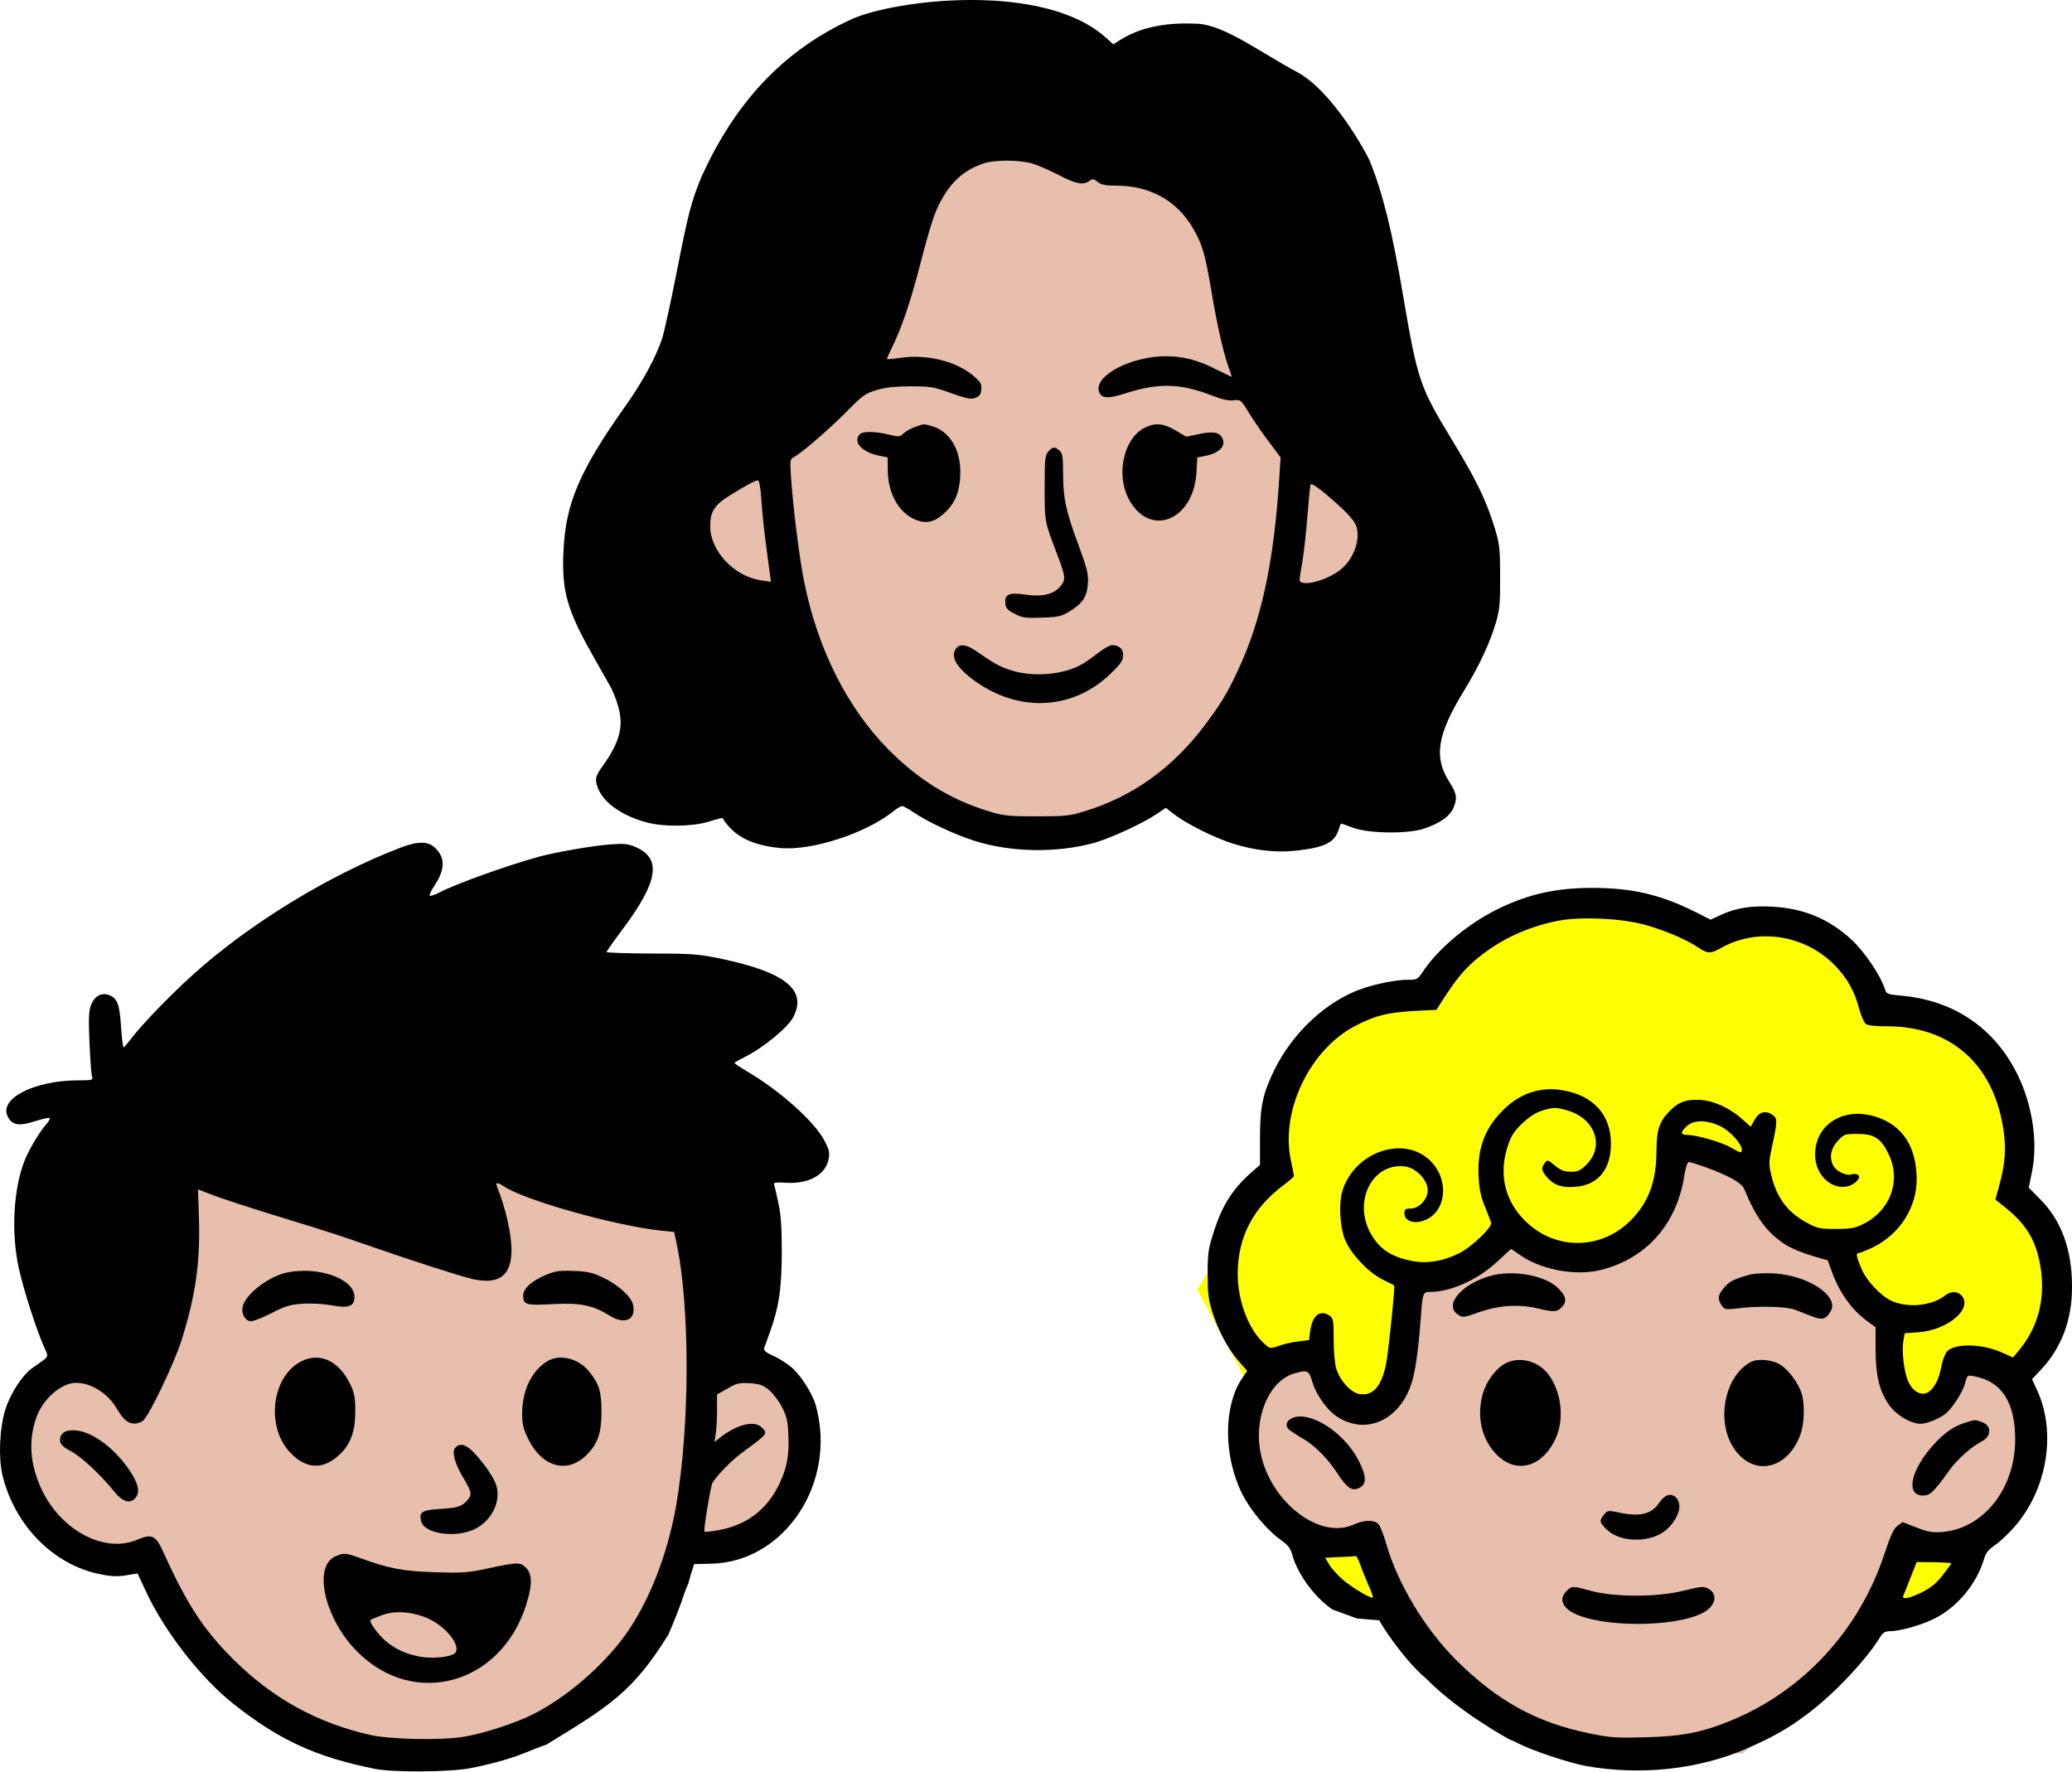
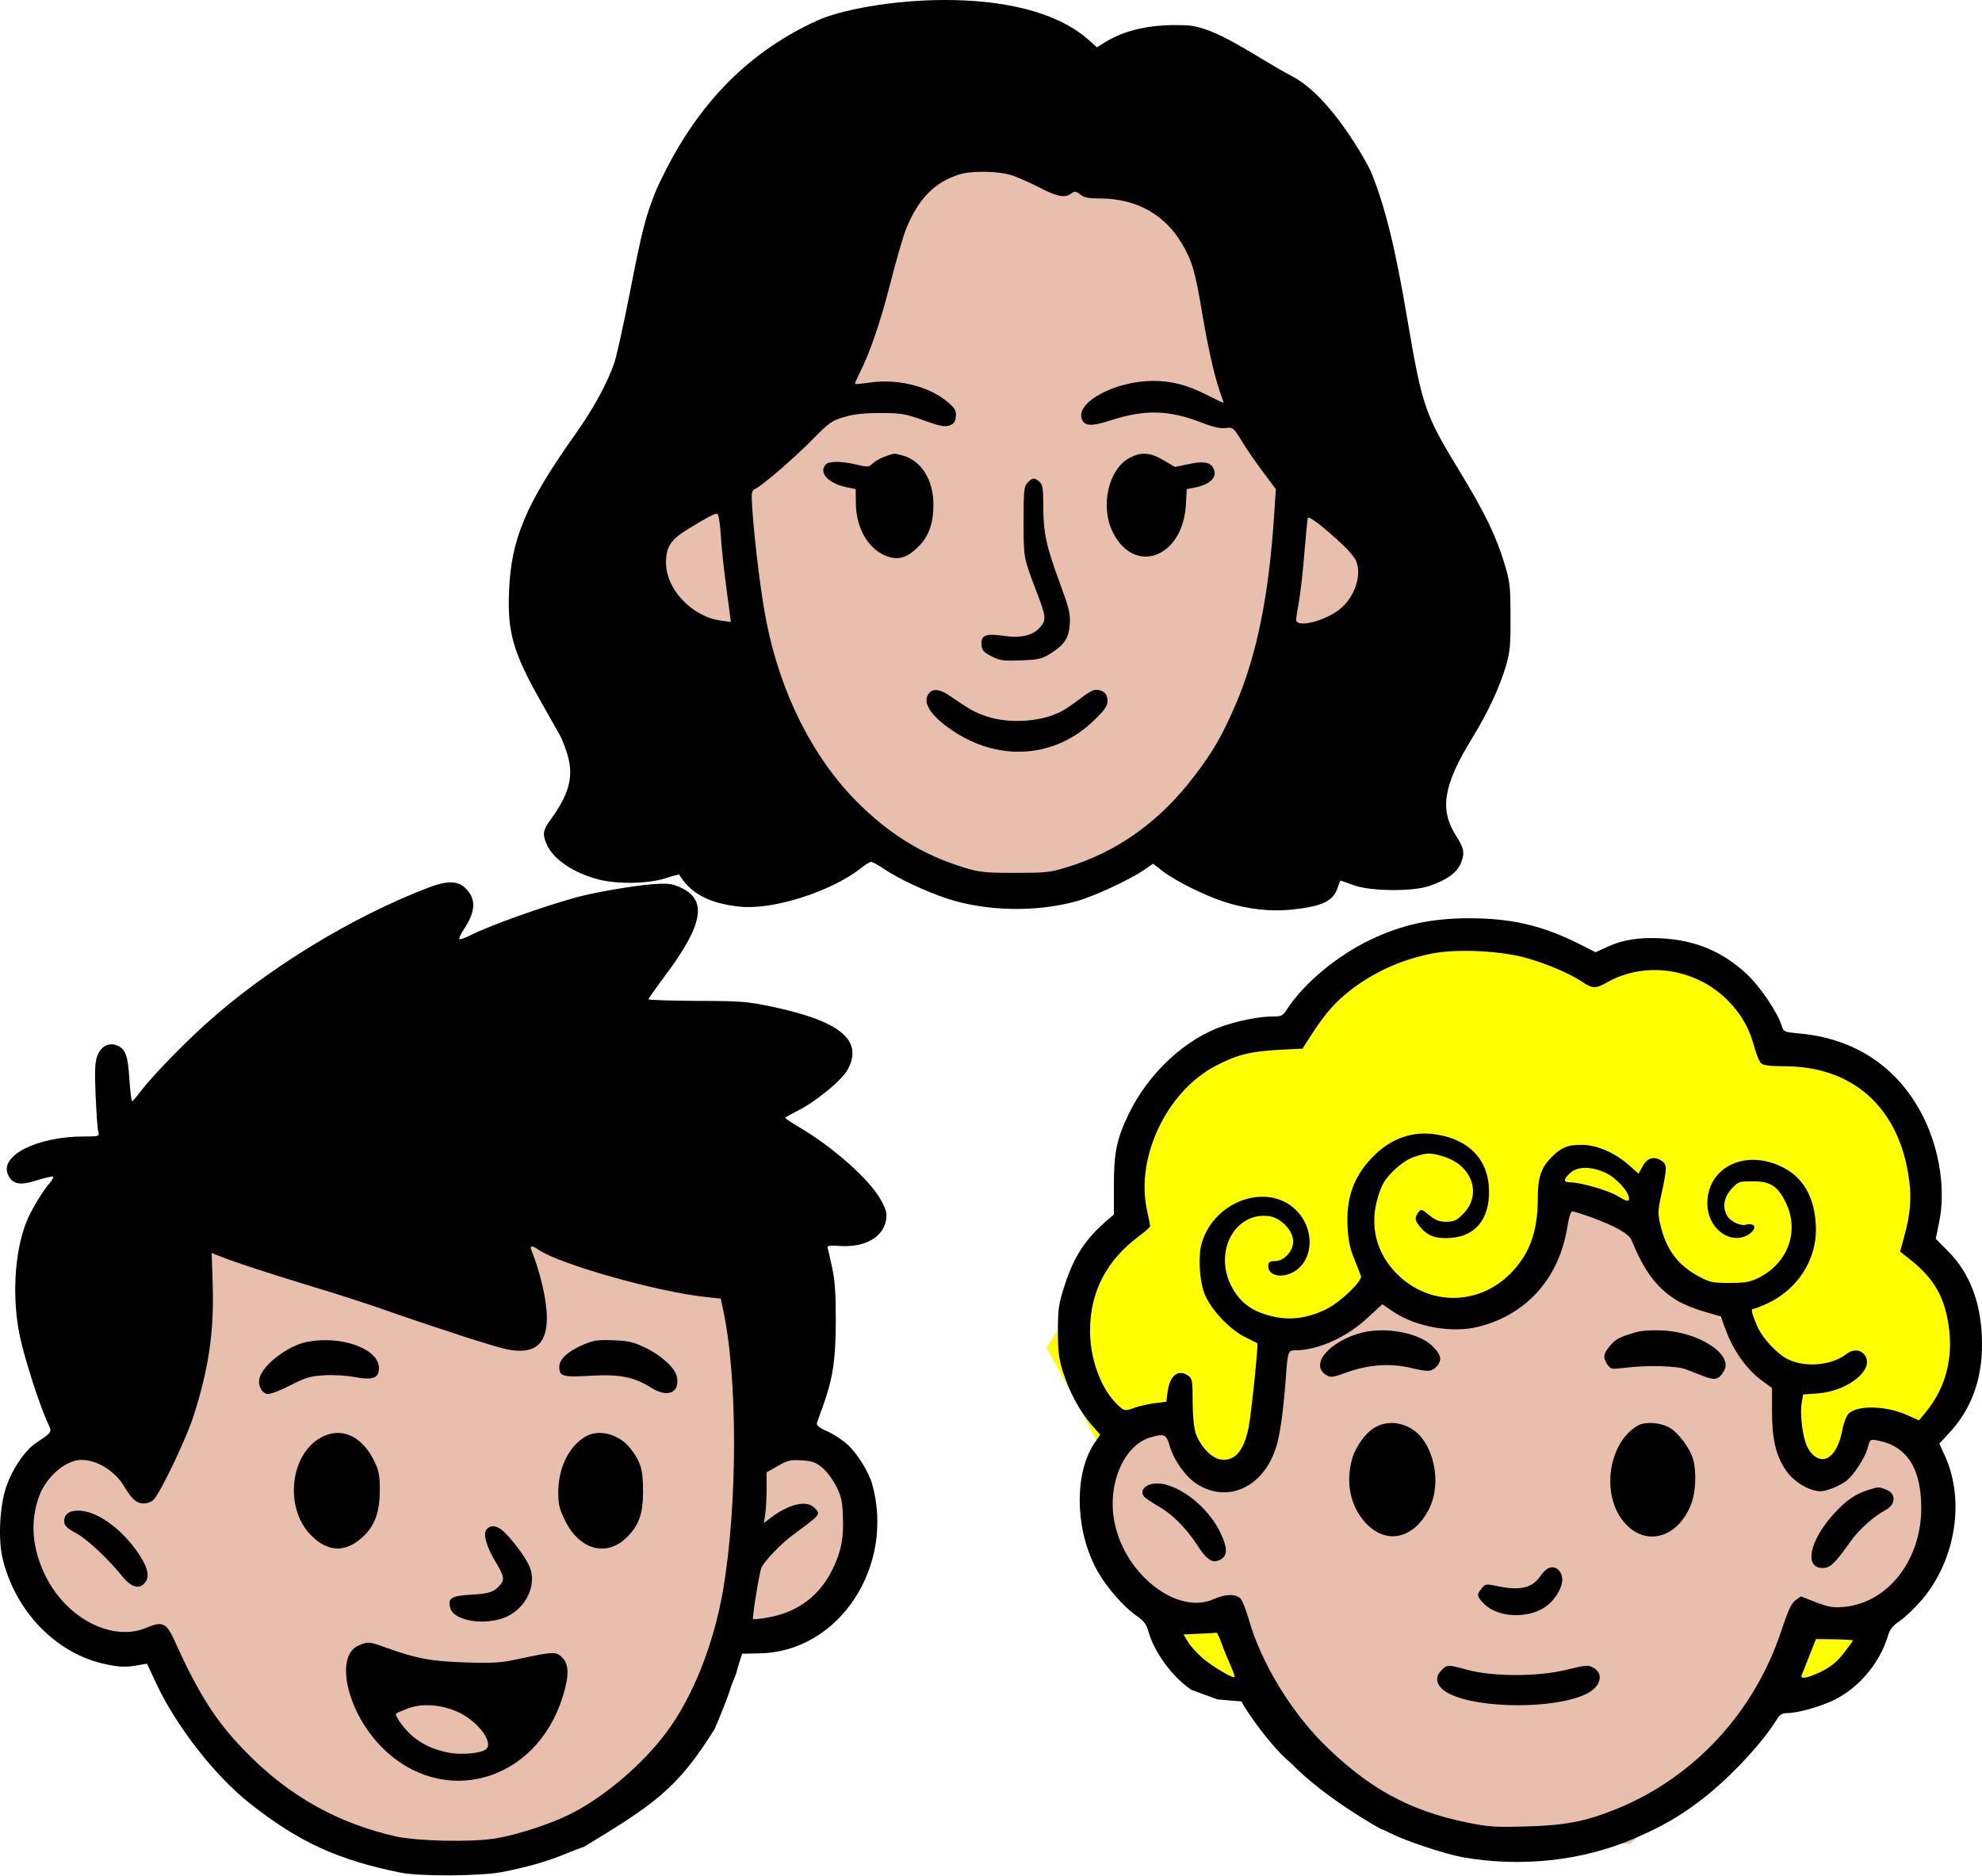
- <svg xmlns="http://www.w3.org/2000/svg" version="1.0" width="1068.662pt" height="913.609pt" viewBox="0 0 1068.662 913.609" preserveAspectRatio="xMidYMid" id="svg20" xml:space="preserve">
+ <svg xmlns="http://www.w3.org/2000/svg" version="1.0" width="956.162pt" height="904.609pt" viewBox="0 0 956.162 904.609" preserveAspectRatio="xMidYMid" id="svg20" xml:space="preserve">
  <defs id="defs20" />
-   <path style="fill:#ffff00;fill-opacity:1;stroke:none;stroke-width:1.875" d="m 674.525,796.268 16.452,28.791 24.678,4.936 -13.984,-34.549 z" id="path21" />
-   <path style="fill:#ffff00;fill-opacity:1;stroke:none;stroke-width:1.912" d="m 1015.404,795.073 -17.11,28.791 -25.665,4.936 14.543,-34.549 z" id="path21-5" />
-   <path id="rect1" style="fill:#e8beac;stroke:none;stroke-width:1.875" d="m 439.264,58.404 182.45,8.748 52.811,85.849 40.307,153.825 -106.166,102.627 -73.159,15.826 -75.706,-20.812 -99.506,-115.738 25.917,-145.502 z" />
-   <path id="rect1-3" style="fill:#e8beac;stroke:none;stroke-width:1.875" d="m 79.97,529.713 182.45,8.748 96.408,77.624 32.904,93.775 19.651,21.358 -4.735,44.042 -52.806,29 -31.404,59.423 -59.378,34.194 -86.846,-1.29 L 121.37,864.479 79.119,809.969 37.85,793.784 1.001,760.038 30.354,693.869 26.918,614.536 Z" />
-   <path id="rect1-3-6" style="fill:#e8beac;stroke:none;stroke-width:1.875" d="m 749.445,593.009 148.724,-48.01 96.408,77.624 44.42,93.775 8.134,21.358 -4.735,44.042 -56.919,21.597 -35.517,54.488 -51.152,46.533 -86.846,-1.29 -54.843,-32.11 -52.122,-74.252 -31.399,3.557 -30.268,-55.956 11.256,-40.669 26.177,-7.768 z" />
-   <path id="rect1-3-6-7" style="fill:#ffff00;fill-opacity:1;stroke:none;stroke-width:1.875" d="m 735.027,511.294 69.755,-47.188 77.79,17.194 49.054,-0.443 35.919,33.631 60.326,27.124 10.691,72.505 22.941,52.617 -18.719,41.574 -33.064,-4.726 -10.673,20.896 -22.376,-10.828 -7.555,-31.613 -56.41,-66.275 -47.439,-24.706 -23.031,46.742 -35.307,7.007 -30.183,-6.755 -48.328,19.416 -9.73,64.22 -22.628,1.023 -27.286,-26.926 -21.11,25.29 -30.268,-55.956 38.402,-60.411 21.241,-70.285 z" />
-   <g transform="matrix(0.1,0,0,-0.1,21.29839,514.7387)" fill="#000000" stroke="none" id="g20">
+   <path style="fill:#ffff00;fill-opacity:1;stroke:none;stroke-width:1.875" d="m 562.025,781.268 16.452,28.791 24.678,4.936 -13.984,-34.549 z" id="path21" />
+   <path style="fill:#ffff00;fill-opacity:1;stroke:none;stroke-width:1.912" d="m 902.904,780.073 -17.11,28.791 -25.665,4.936 14.543,-34.549 z" id="path21-5" />
+   <path id="rect1" style="fill:#e8beac;stroke:none;stroke-width:1.875" d="m 394.264,58.404 182.45,8.748 52.811,85.849 40.307,153.825 -106.166,102.627 -73.159,15.826 -75.706,-20.812 -99.506,-115.738 25.917,-145.502 z" />
+   <path id="rect1-3" style="fill:#e8beac;stroke:none;stroke-width:1.875" d="m 79.97,520.713 182.45,8.748 96.408,77.624 32.904,93.775 19.651,21.358 -4.735,44.042 -52.806,29 -31.404,59.423 -59.378,34.194 -86.846,-1.29 L 121.37,855.479 79.119,800.969 37.85,784.784 1.001,751.038 30.354,684.869 26.918,605.536 Z" />
+   <path id="rect1-3-6" style="fill:#e8beac;stroke:none;stroke-width:1.875" d="m 636.945,578.009 148.724,-48.01 96.408,77.624 44.42,93.775 8.134,21.358 -4.735,44.042 -56.919,21.597 -35.517,54.488 -51.152,46.533 -86.846,-1.29 -54.843,-32.11 -52.122,-74.252 -31.399,3.557 -30.268,-55.956 11.256,-40.669 26.177,-7.768 z" />
+   <path id="rect1-3-6-7" style="fill:#ffff00;fill-opacity:1;stroke:none;stroke-width:1.875" d="m 622.527,496.294 69.755,-47.188 77.79,17.194 49.054,-0.443 35.919,33.631 60.326,27.124 10.691,72.505 22.941,52.617 -18.719,41.574 -33.064,-4.726 -10.673,20.896 -22.376,-10.828 -7.555,-31.613 -56.41,-66.275 -47.439,-24.706 -23.031,46.742 -35.307,7.007 -30.183,-6.755 -48.328,19.416 -9.73,64.22 -22.628,1.023 -27.286,-26.926 -21.11,25.29 -30.268,-55.956 38.402,-60.411 21.241,-70.285 z" />
+   <g transform="matrix(0.1,0,0,-0.1,-23.70161,514.7387)" fill="#000000" stroke="none" id="g20">
    <path d="m 3406,4238 c -54,-130 -70,-194 -130,-500 -31,-158 -65,-311 -75,-340 -34,-99 -102,-223 -187,-343 -238,-335 -311,-505 -321,-756 -9,-199 19,-298 149,-528 39,-69 81,-144 94,-166 12,-22 30,-67 39,-99 30,-104 9,-186 -80,-310 -39,-53 -42,-71 -21,-120 30,-72 128,-139 251,-171 89,-23 235,-21 319,5 37,12 69,20 70,18 55,-91 146,-139 293,-154 160,-17 440,73 584,186 20,17 42,30 49,30 6,0 32,-14 57,-31 71,-49 210,-114 315,-148 190,-60 423,-64 618,-11 85,24 256,103 324,150 l 46,31 45,-35 c 66,-50 207,-120 302,-150 112,-35 221,-47 324,-36 146,16 198,41 219,105 6,19 13,35 14,35 2,0 29,-10 62,-22 81,-30 281,-32 364,-5 88,30 138,66 156,114 18,47 14,69 -27,133 -78,125 -58,242 80,467 77,125 133,247 163,348 20,69 23,101 22,240 0,145 -3,168 -28,250 -43,141 -95,248 -221,455 -165,271 -177,307 -250,735 -57,339 -107,540 -174,704 -17,39 -189.968,358.944 -375.932,457.924 C 6289.105,4875.905 6103.101,5018.158 5963,5025 c -140.101,6.842 -280.331,-10.256 -396,-82 l -38,-24 -38,34 c -324.833,291.939 -1092.409,194.426 -1310,96 -366.492,-166.713 -607.472,-443.865 -775,-811 z m 1705,66 c 30,-9 92,-36 138,-60 89,-46 125,-53 156,-30 17,12 22,12 44,-5 18,-15 40,-19 95,-19 174,0 312,-77 395,-218 49,-83 64,-135 96,-326 29,-172 59,-306 86,-385 11,-30 19,-55 19,-57 0,-1 -38,17 -84,40 -90,46 -167,66 -256,66 -179,0 -370,-100 -345,-181 12,-38 46,-40 144,-8 164,52 276,49 435,-12 56,-22 91,-30 116,-26 35,4 37,3 80,-67 24,-39 70,-106 103,-149 l 59,-79 -7,-106 c -25,-400 -83,-689 -186,-931 -66,-152 -106,-222 -195,-340 -168,-224 -375,-373 -624,-448 -76,-24 -101,-26 -245,-26 -145,0 -168,2 -250,27 -194,58 -362,162 -518,320 -210,213 -363,517 -432,861 -25,122 -58,385 -69,552 -5,78 -4,83 17,94 39,20 189,150 277,240 77,78 91,88 150,105 46,14 97,19 175,19 100,0 118,-3 207,-35 79,-28 101,-33 125,-25 22,8 29,18 31,43 3,26 -3,38 -30,62 -86,80 -240,121 -378,103 -41,-6 -76,-9 -78,-8 -2,2 9,27 23,55 50,100 97,236 147,430 27,107 61,224 75,260 58,146 137,228 258,266 57,18 182,17 246,-2 z M 3714,2568 c 4,-57 13,-150 21,-208 7,-58 17,-129 21,-159 l 7,-54 -49,7 c -139,19 -264,151 -264,279 0,76 22,111 104,161 86,53 127,75 142,76 7,0 14,-38 18,-102 z m 2999,-47 c 27,-25 55,-58 63,-73 34,-65 0,-177 -73,-237 -71,-59 -213,-95 -213,-53 0,9 7,53 15,97 7,44 19,148 25,230 7,83 14,156 16,163 4,14 73,-39 167,-127 z" id="path1" />
    <path d="m 4506,2945 c -22,-7 -48,-23 -59,-33 -18,-18 -23,-19 -76,-6 -70,17 -133,18 -149,2 -37,-37 6,-89 91,-109 l 52,-11 1,-72 c 2,-125 68,-230 163,-256 51,-14 91,2 143,55 47,49 68,110 68,199 0,119 -58,211 -148,236 -44,12 -38,12 -86,-5 z" id="path17" />
    <path d="m 5687,2939 c -103,-54 -144,-235 -81,-360 105,-208 337,-121 352,133 l 4,76 36,7 c 79,15 115,52 92,95 -15,29 -50,34 -122,18 l -63,-13 -54,32 c -64,38 -108,42 -164,12 z" id="path18" />
    <path d="m 5194,2819 c -17,-19 -19,-38 -19,-188 0,-176 0,-173 60,-331 50,-130 51,-143 18,-180 -35,-39 -91,-52 -180,-39 -81,12 -105,1 -101,-44 2,-27 11,-36 48,-55 40,-21 56,-23 141,-20 86,3 102,7 144,33 67,42 88,74 93,142 3,51 -3,75 -48,198 -65,175 -80,243 -80,371 0,85 -3,104 -18,117 -24,22 -35,21 -58,-4 z" id="path19" />
    <path d="m 4720,1805 c -37,-44 4,-109 114,-183 226,-151 495,-131 682,52 52,50 64,68 64,94 0,33 -21,52 -58,52 -11,0 -41,-17 -68,-38 -27,-21 -65,-48 -84,-59 -94,-56 -255,-70 -371,-32 -60,20 -81,32 -183,102 -44,30 -77,34 -96,12 z" id="path20" />
  </g>
-   <g transform="matrix(0.1,0,0,-0.1,-62.18503,1332.2)" fill="#000000" stroke="none" id="g20-5">
+   <g transform="matrix(0.1,0,0,-0.1,-62.18503,1323.2)" fill="#000000" stroke="none" id="g20-5">
    <path d="m 2690,8951 c -368,-140 -785,-395 -1074,-657 -113,-101 -265,-259 -317,-328 -19,-25 -37,-46 -40,-46 -3,0 -9,48 -13,107 -7,115 -19,147 -62,163 -37,14 -73,-4 -91,-47 -13,-32 -15,-65 -10,-193 4,-85 9,-165 13,-177 6,-22 4,-23 -70,-23 -226,0 -409,-93 -365,-185 22,-46 57,-53 140,-26 39,12 73,20 77,17 3,-3 -4,-16 -15,-29 -33,-36 -93,-135 -114,-190 -58,-146 -70,-370 -31,-552 23,-108 90,-316 129,-405 27,-62 34,-49 -55,-111 -54,-37 -116,-132 -143,-218 -29,-92 -36,-244 -15,-335 61,-258 262,-464 500,-512 60,-13 92,-14 138,-7 l 59,10 45,-96 c 96,-206 283,-445 450,-577 236,-187 426,-274 729,-335 94,-19 393,-17 495,4 129,26 217,52 308,90 45,19 80.293,29.957 82,31 323.937,198.002 446.13,271.526 630.007,569.025 72.979,172.963 79.277,206.09 79.986,207.96 37.039,97.652 8.022,6.908 35.007,101.016 l 17,53 87,2 c 381,8 652,420 540,818 -15,54 -69,142 -116,187 -21,20 -64,49 -96,64 -44,19 -57,30 -54,43 3,9 17,48 31,86 46,130 59,217 60,405 0,134 -4,195 -18,259 -10,47 -20,90 -22,96 -3,8 15,10 58,7 121,-8 208,40 224,123 6,32 2,49 -22,94 -51,98 -230,258 -397,356 -37,22 -67,42 -67,45 1,3 24,16 52,30 91,44 222,151 250,204 75,141 -37,233 -370,303 -116,24 -148,27 -359,27 -128,1 -233,4 -233,8 0,3 38,57 85,120 181,243 200,361 68,420 -40,18 -59,20 -133,15 -93,-7 -283,-40 -370,-64 -163,-45 -420,-137 -510,-183 -23,-12 -46,-20 -51,-18 -5,2 5,23 21,48 58,87 60,148 5,200 -36,34 -89,34 -175,1 z m 528,-1746 c 101,-71 576,-205 814,-230 l 67,-7 11,-52 c 71,-326 71,-944 -1,-1361 -45,-255 -144,-506 -269,-675 -116,-157 -300,-314 -466,-398 -95,-48 -258,-101 -363,-118 -115,-19 -378,-13 -481,10 -275,63 -503,189 -705,390 -155,154 -242,289 -363,558 -37,81 -58,91 -132,59 -165,-71 -388,43 -490,252 -64,132 -74,261 -29,383 35,94 129,174 203,174 77,0 162,-53 207,-128 37,-62 60,-82 94,-82 18,0 39,8 48,18 36,39 157,294 192,402 74,231 100,407 93,635 l -5,153 51,-20 c 68,-27 209,-73 451,-147 111,-33 273,-86 360,-117 238,-83 493,-165 555,-179 136,-30 200,18 200,150 0,84 -31,218 -75,328 -9,21 4,22 33,2 z M 4587,6154 c 21,-17 51,-56 68,-89 25,-50 31,-74 33,-147 5,-103 -8,-170 -48,-252 -63,-131 -169,-211 -313,-236 -37,-7 -70,-10 -72,-8 -6,6 32,235 41,251 24,40 94,112 147,152 143,106 140,102 107,135 -37,37 -122,17 -207,-47 l -36,-28 6,40 c 4,22 7,77 7,122 v 83 l 53,30 c 46,27 59,31 114,28 51,-3 69,-9 100,-34 z" id="path1-3" />
    <path d="m 2102,6759 c -91,-18 -212,-110 -228,-174 -9,-35 10,-73 38,-77 13,-2 60,16 109,41 74,38 97,45 164,49 44,3 107,-1 146,-8 89,-17 119,-6 119,43 0,93 -182,159 -348,126 z" id="path10" />
    <path d="m 3436,6746 c -73,-31 -116,-70 -116,-107 0,-46 16,-51 152,-43 141,8 208,-6 290,-57 82,-53 144,-24 124,57 -11,41 -79,102 -155,137 -54,26 -81,32 -151,34 -73,3 -94,0 -144,-21 z" id="path11" />
    <path d="m 2154,6288 c -136,-92 -155,-335 -34,-459 80,-84 167,-88 249,-13 59,52 85,121 85,224 1,68 -4,95 -22,135 -63,137 -174,182 -278,113 z" id="path12" />
    <path d="m 3444,6301 c -79,-48 -128,-149 -129,-266 0,-60 5,-81 33,-138 70,-142 201,-177 298,-80 59,58 78,113 78,223 0,103 -11,142 -61,205 -55,71 -154,96 -219,56 z" id="path13" />
    <path d="m 973,5943 c -29,-6 -45,-27 -41,-55 2,-16 19,-32 58,-52 54,-30 149,-118 223,-209 45,-55 86,-64 112,-24 21,32 5,81 -48,154 -94,127 -218,203 -304,186 z" id="path14" />
    <path d="m 2969,5854 c -18,-22 0,-85 46,-160 38,-63 41,-81 22,-104 -30,-37 -52,-45 -140,-50 -99,-6 -115,-16 -103,-64 16,-64 173,-88 273,-42 91,43 141,145 114,229 -13,40 -60,108 -114,166 -40,44 -75,53 -98,25 z" id="path15" />
    <path d="m 2352,5295 c -118,-51 -56,-323 113,-492 292,-293 740,-169 870,240 33,104 33,160 -1,194 -29,29 -41,29 -209,-7 -87,-19 -121,-21 -260,-17 -167,6 -231,18 -380,71 -81,30 -89,30 -133,11 z m 479,-321 c 97,-44 176,-150 134,-181 -27,-19 -121,-27 -180,-15 -67,14 -110,32 -160,69 -43,31 -102,109 -92,120 4,3 30,14 59,25 70,25 158,18 239,-18 z" id="path16" />
  </g>
-   <g transform="matrix(0.1,0,0,-0.1,96.36036,1336.329)" fill="#000000" stroke="none" id="g20-9">
+   <g transform="matrix(0.1,0,0,-0.1,-16.13964,1321.329)" fill="#000000" stroke="none" id="g20-9">
    <path d="M 6392.09,4705.924 C 6555.055,4537.965 6823,4390 6826,4390 c 3,0 21,-8 42,-19 77,-39 262,-100 348,-116 281,-50 581,-18 829,90 132,57 213,103 310,176 133,98 302,276 374,392 18,30 29,37 54,37 50,0 157,30 224,62 122,59 224,180 263,313 9,30 23,47 57,70 25,17 72,62 105,100 163,192 210,478 113,694 l -28,61 45,48 c 108,115 162,259 161,432 0,188 -55,339 -164,448 l -59,60 16,79 c 32,151 4,342 -71,498 -118,244 -328,388 -601,413 -75,7 -78,8 -87,37 -22,68 -104,189 -169,250 -117,108 -244,162 -408,172 -110,6 -189,-6 -267,-42 l -54,-25 -77,39 c -182,91 -328,125 -537,125 -183,-1 -320,-31 -473,-104 -159,-76 -317,-207 -399,-331 -24,-37 -28,-39 -77,-39 -57,0 -159,-20 -232,-45 -183,-62 -359,-225 -455,-420 -60,-124 -74,-188 -74,-350 v -140 l -35,-30 c -101,-87 -157,-172 -201,-307 -30,-93 -34,-114 -34,-223 0,-98 4,-134 23,-195 31,-99 82,-193 136,-256 l 45,-51 -26,-38 c -97,-142 -97,-400 -1,-594 44,-89 132,-193 208,-246 29,-20 43,-39 51,-69 27,-100 114,-220 208,-284 l 125.986,-45.998 129.963,-10.998 c -82.014,91.981 96.179,-193.132 227.141,-299.079 z M 7511,8596 c 102,-27 222,-77 285,-120 48,-32 64,-32 117,-2 188,107 436,68 590,-93 62,-65 99,-131 123,-223 10,-34 24,-69 33,-75 9,-9 49,-13 111,-13 321,0 540,-188 596,-512 19,-108 14,-194 -18,-308 l -20,-74 38,-30 c 111,-86 164,-166 189,-287 36,-171 1,-330 -102,-456 l -34,-41 -54,24 c -102,47 -243,51 -286,8 -10,-11 -24,-46 -30,-79 -12,-65 -36,-113 -68,-132 -33,-21 -77,1 -101,52 -23,47 -37,161 -26,217 l 6,35 70,5 c 153,11 284,123 223,190 -21,23 -54,23 -84,0 -72,-56 -201,-67 -285,-24 -51,26 -120,101 -144,155 -28,65 -33,87 -20,87 7,0 40,13 74,29 141,68 230,208 228,358 -3,150 -62,253 -175,303 -178,79 -351,-13 -349,-185 1,-109 97,-190 183,-155 37,16 57,48 34,56 -8,3 -22,4 -30,0 -23,-8 -72,13 -89,39 -27,42 -20,90 18,133 33,36 37,37 103,37 85,0 120,-22 159,-102 68,-137 11,-294 -132,-364 -41,-20 -64,-24 -139,-24 -84,0 -95,2 -153,34 -99,54 -155,131 -182,252 -11,48 -10,67 5,135 30,138 30,150 1,169 -35,23 -69,13 -91,-29 l -19,-34 -45,40 c -69,61 -156,99 -229,99 -68,1 -102,-14 -149,-63 -48,-50 -63,-95 -63,-195 0,-160 -39,-268 -131,-362 -154,-156 -392,-158 -547,-4 -102,101 -135,234 -93,373 19,60 31,82 74,125 35,34 69,57 101,68 62,21 81,21 146,0 136,-44 181,-184 90,-275 -32,-32 -44,-38 -82,-38 -34,0 -52,7 -82,32 -37,30 -39,31 -52,13 -20,-26 -18,-39 11,-73 35,-41 75,-55 144,-50 119,8 186,89 186,223 0,148 -90,248 -248,275 -117,21 -227,-17 -314,-108 -93,-95 -130,-202 -120,-347 3,-56 13,-101 32,-145 14,-36 29,-72 32,-82 7,-24 -101,-128 -170,-161 -82,-40 -163,-52 -240,-37 -110,22 -173,66 -217,153 -83,166 21,356 184,334 57,-8 116,-70 116,-122 0,-48 -45,-95 -89,-95 -26,0 -31,-4 -31,-25 0,-47 69,-60 127,-24 93,58 97,205 8,294 -137,137 -395,48 -456,-157 -18,-60 -12,-179 12,-242 28,-75 119,-173 196,-212 32,-16 59,-29 60,-30 6,-1 -30,-348 -42,-407 -24,-116 -69,-166 -139,-153 -43,8 -97,67 -117,128 -8,26 -14,87 -14,151 0,96 -2,110 -19,123 -50,36 -91,4 -102,-77 l -6,-47 -55,-7 c -31,-4 -73,-13 -95,-21 -54,-19 -52,-19 -93,21 -74,75 -125,215 -125,348 0,189 79,341 238,459 28,21 52,42 52,46 0,4 -7,41 -16,82 -54,254 98,570 332,692 101,53 165,69 299,77 l 120,6 32,50 c 65,102 110,157 171,209 121,102 266,170 428,201 115,21 310,13 435,-19 z m 396,-1040 c 51,-24 113,-91 113,-123 0,-18 -7,-17 -57,12 -45,27 -177,65 -225,65 -35,0 -36,14 -2,45 36,33 101,33 171,1 z m -75,-212 c 118,-43 187,-81 200,-112 61,-149 119,-228 215,-289 28,-18 89,-43 134,-56 l 82,-24 22,-60 c 38,-105 101,-193 177,-250 l 48,-35 v -112 c 0,-134 18,-211 65,-282 37,-57 115,-104 169,-104 31,0 97,28 127,52 35,29 86,108 99,152 13,48 13,48 49,41 141,-26 211,-134 211,-326 0,-253 -163,-459 -375,-477 -53,-4 -74,0 -134,23 l -72,28 -26,-19 c -20,-15 -36,-50 -67,-144 -130,-395 -420,-709 -795,-862 -150,-61 -250,-80 -441,-85 -147,-4 -178,-2 -285,20 -277,57 -476,167 -691,381 -159,160 -299,392 -357,594 -13,46 -31,92 -40,103 -22,25 -72,25 -132,-2 -172,-76 -421,114 -475,362 -41,184 39,378 169,418 70,21 79,17 96,-43 20,-67 76,-146 129,-180 156,-101 337,-9 390,199 17,66 31,181 41,320 9,120 11,125 45,125 108,0 248,62 348,156 l 72,66 56,-38 c 111,-73 286,-103 413,-69 231,60 385,236 424,482 7,44 16,73 24,73 6,0 45,-12 85,-26 z M 6054,5288 c 10,-29 30,-77 43,-106 13,-30 23,-56 20,-58 -8,-8 -108,51 -156,93 -26,23 -58,58 -69,77 l -21,35 77,4 c 42,1 79,4 82,5 3,1 14,-22 24,-50 z m 3046,12 c 0,-3 -20,-30 -44,-61 -32,-41 -61,-65 -107,-88 -65,-32 -105,-40 -96,-18 3,6 19,48 37,93 l 32,81 89,-1 c 49,-1 89,-3 89,-6 z" id="path1-1" />
    <path d="m 6740,6787 c -157,-37 -262,-152 -184,-204 25,-16 29,-16 107,12 102,36 205,43 300,21 88,-21 103,-20 127,4 30,30 25,58 -18,100 -62,62 -217,93 -332,67 z" id="path2" />
    <path d="m 8050,6786 c -76,-22 -96,-33 -123,-66 -31,-37 -33,-56 -11,-89 16,-23 20,-23 88,-15 110,13 246,9 291,-8 22,-9 62,-24 88,-34 53,-21 72,-15 96,28 44,78 -122,186 -299,194 -53,2 -102,-1 -130,-10 z" id="path3" />
    <path d="m 6800,6331 c -47,-24 -96,-90 -115,-153 -33,-113 -10,-228 62,-308 100,-111 237,-81 310,68 50,102 34,249 -37,340 -54,68 -149,91 -220,53 z" id="path4" />
    <path d="m 8065,6338 c -132,-72 -178,-298 -90,-438 97,-154 277,-122 346,61 21,55 25,152 9,211 -16,56 -71,130 -115,155 -44,25 -116,30 -150,11 z" id="path5" />
    <path d="m 5702,6050 c -28,-12 -38,-36 -22,-55 6,-8 37,-28 67,-46 68,-37 135,-105 189,-187 46,-72 73,-90 108,-74 41,18 42,57 2,138 -73,147 -251,263 -344,224 z" id="path6" />
    <path d="m 9173,6026 c -62,-20 -107,-51 -166,-116 -117,-130 -143,-260 -53,-260 37,0 56,18 135,128 40,57 114,123 168,151 52,27 53,82 1,100 -37,13 -32,13 -85,-3 z" id="path7" />
    <path d="m 7634,5650 c -11,-4 -28,-20 -38,-34 -40,-62 -98,-77 -209,-54 -57,12 -60,12 -78,-11 -25,-31 -24,-38 14,-76 64,-64 209,-71 293,-13 48,33 85,96 82,137 -4,40 -33,63 -64,51 z" id="path8" />
    <path d="m 7114,5155 c -36,-36 -21,-81 38,-111 146,-75 521,-75 667,1 66,34 80,96 29,124 -24,14 -35,13 -125,-9 -136,-35 -357,-35 -480,-2 -101,27 -99,27 -129,-3 z" id="path9" />
  </g>
</svg>
